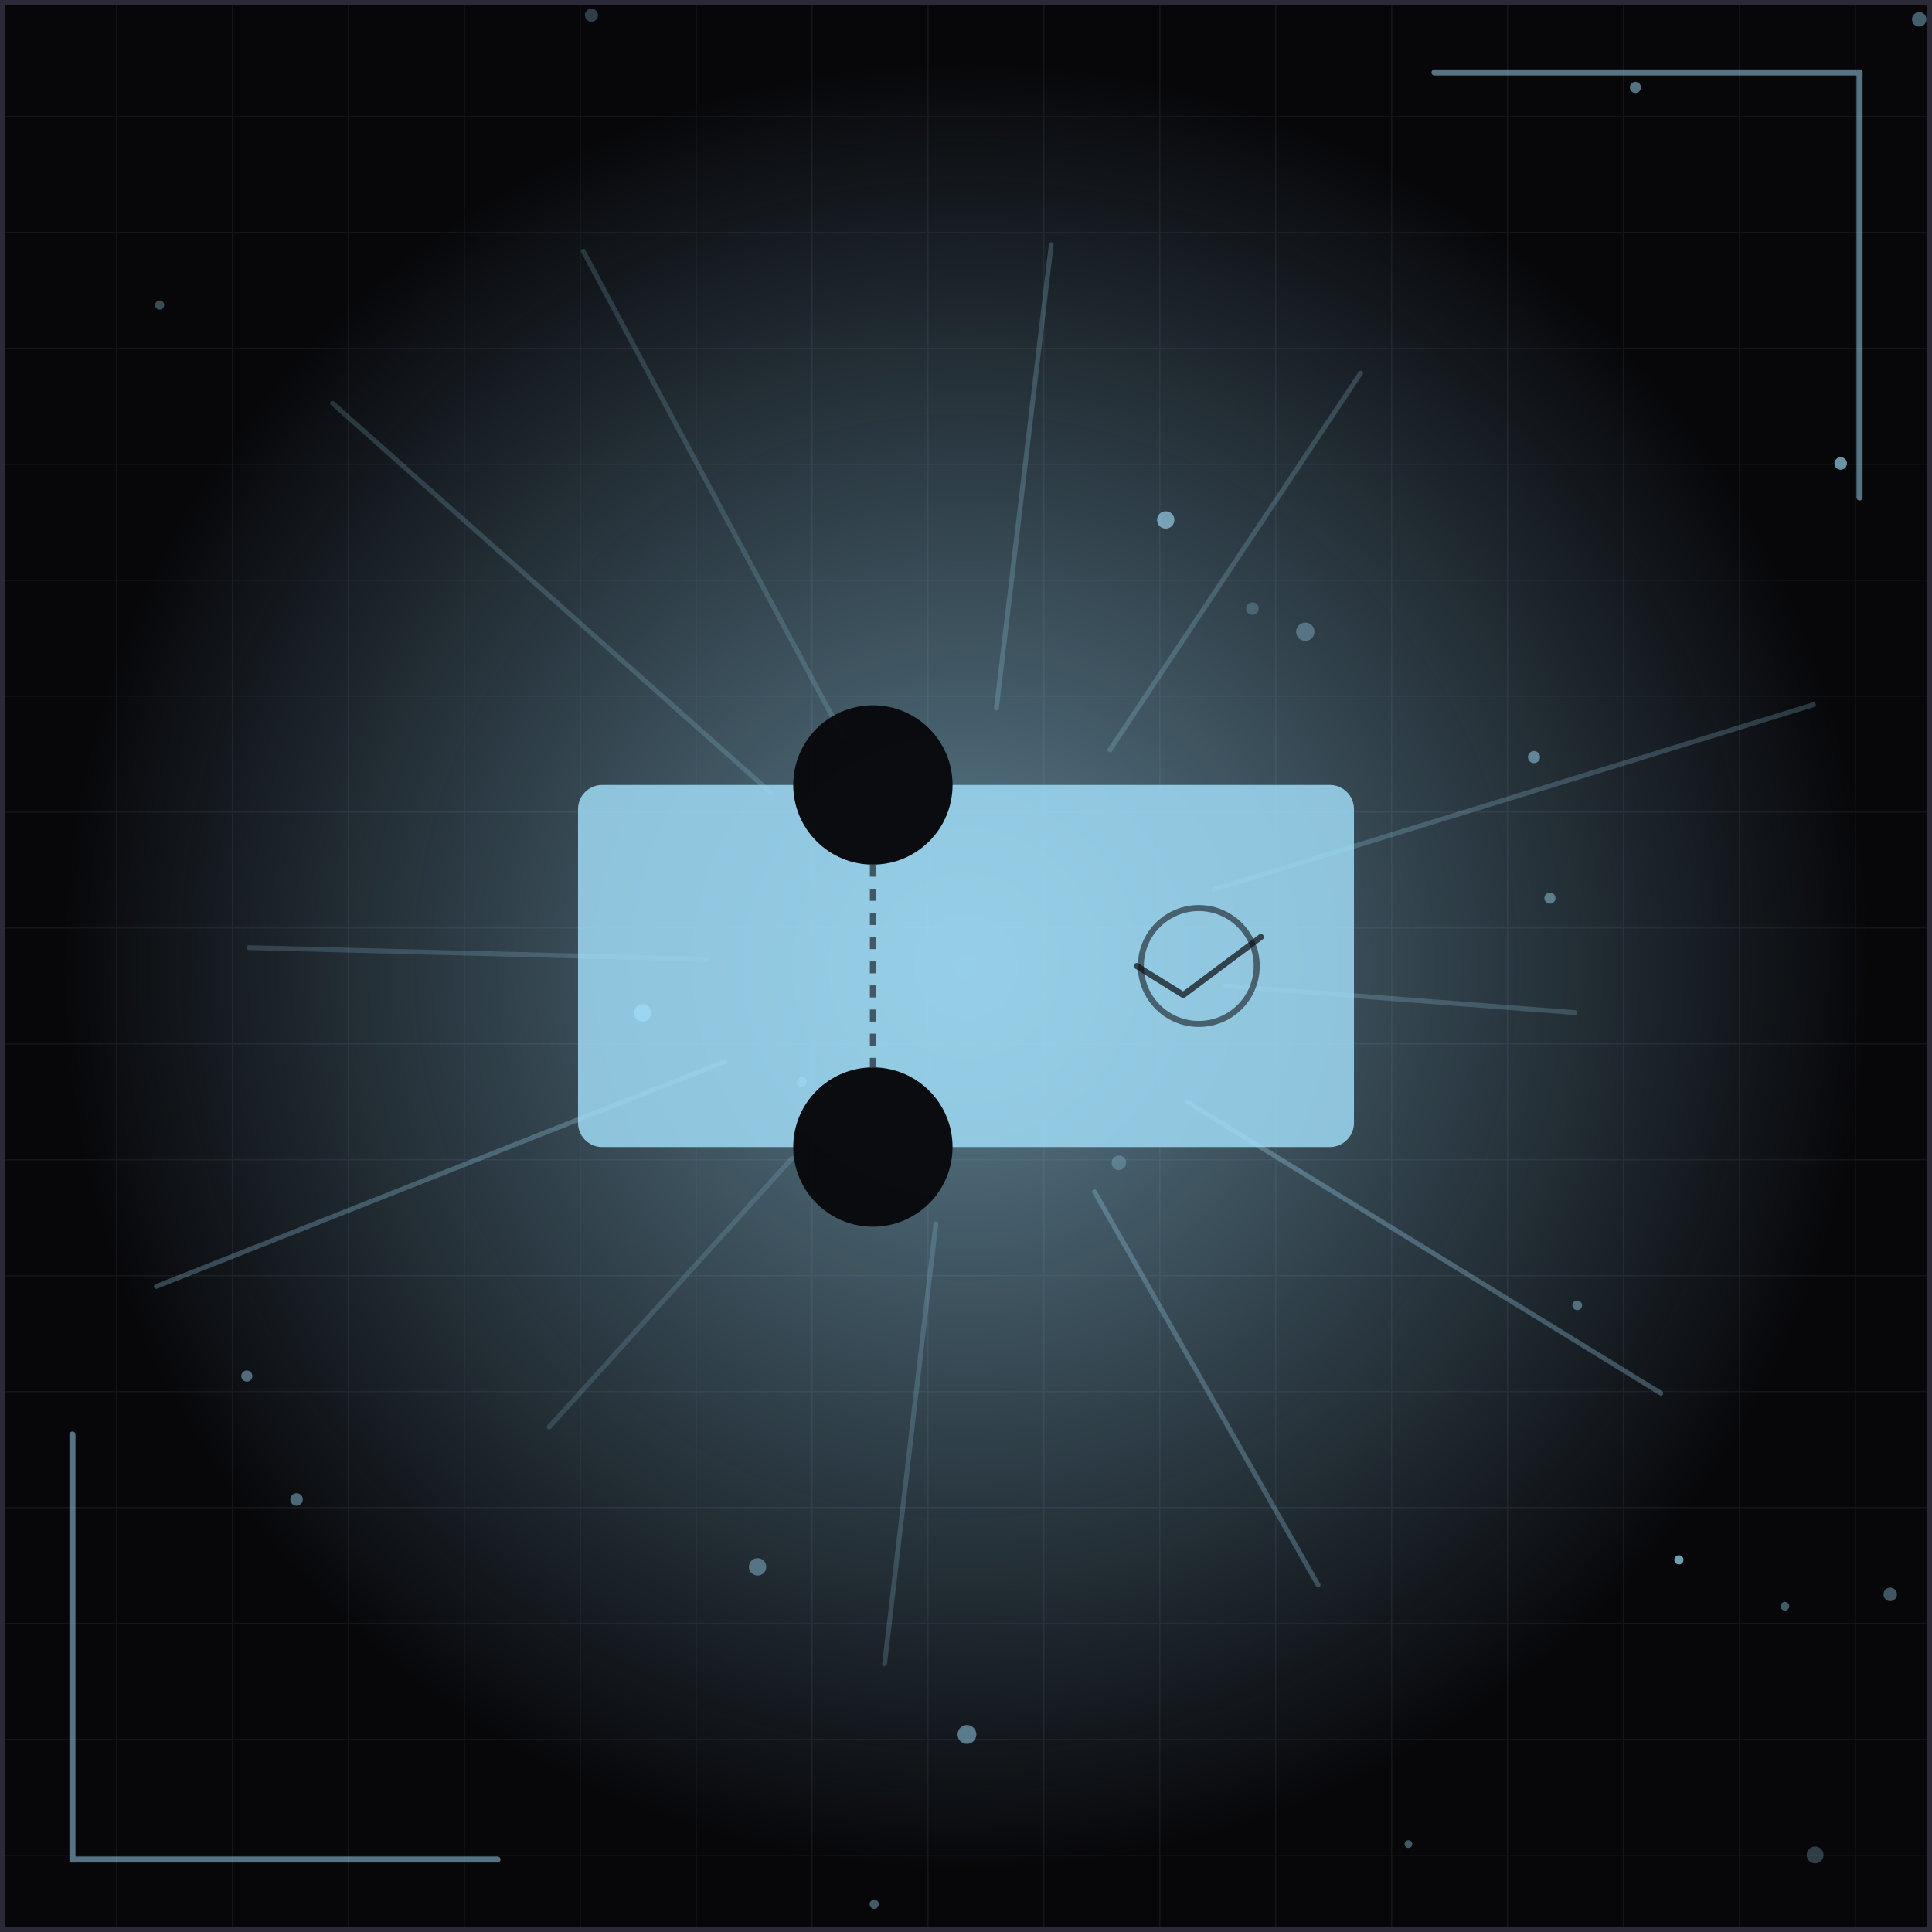
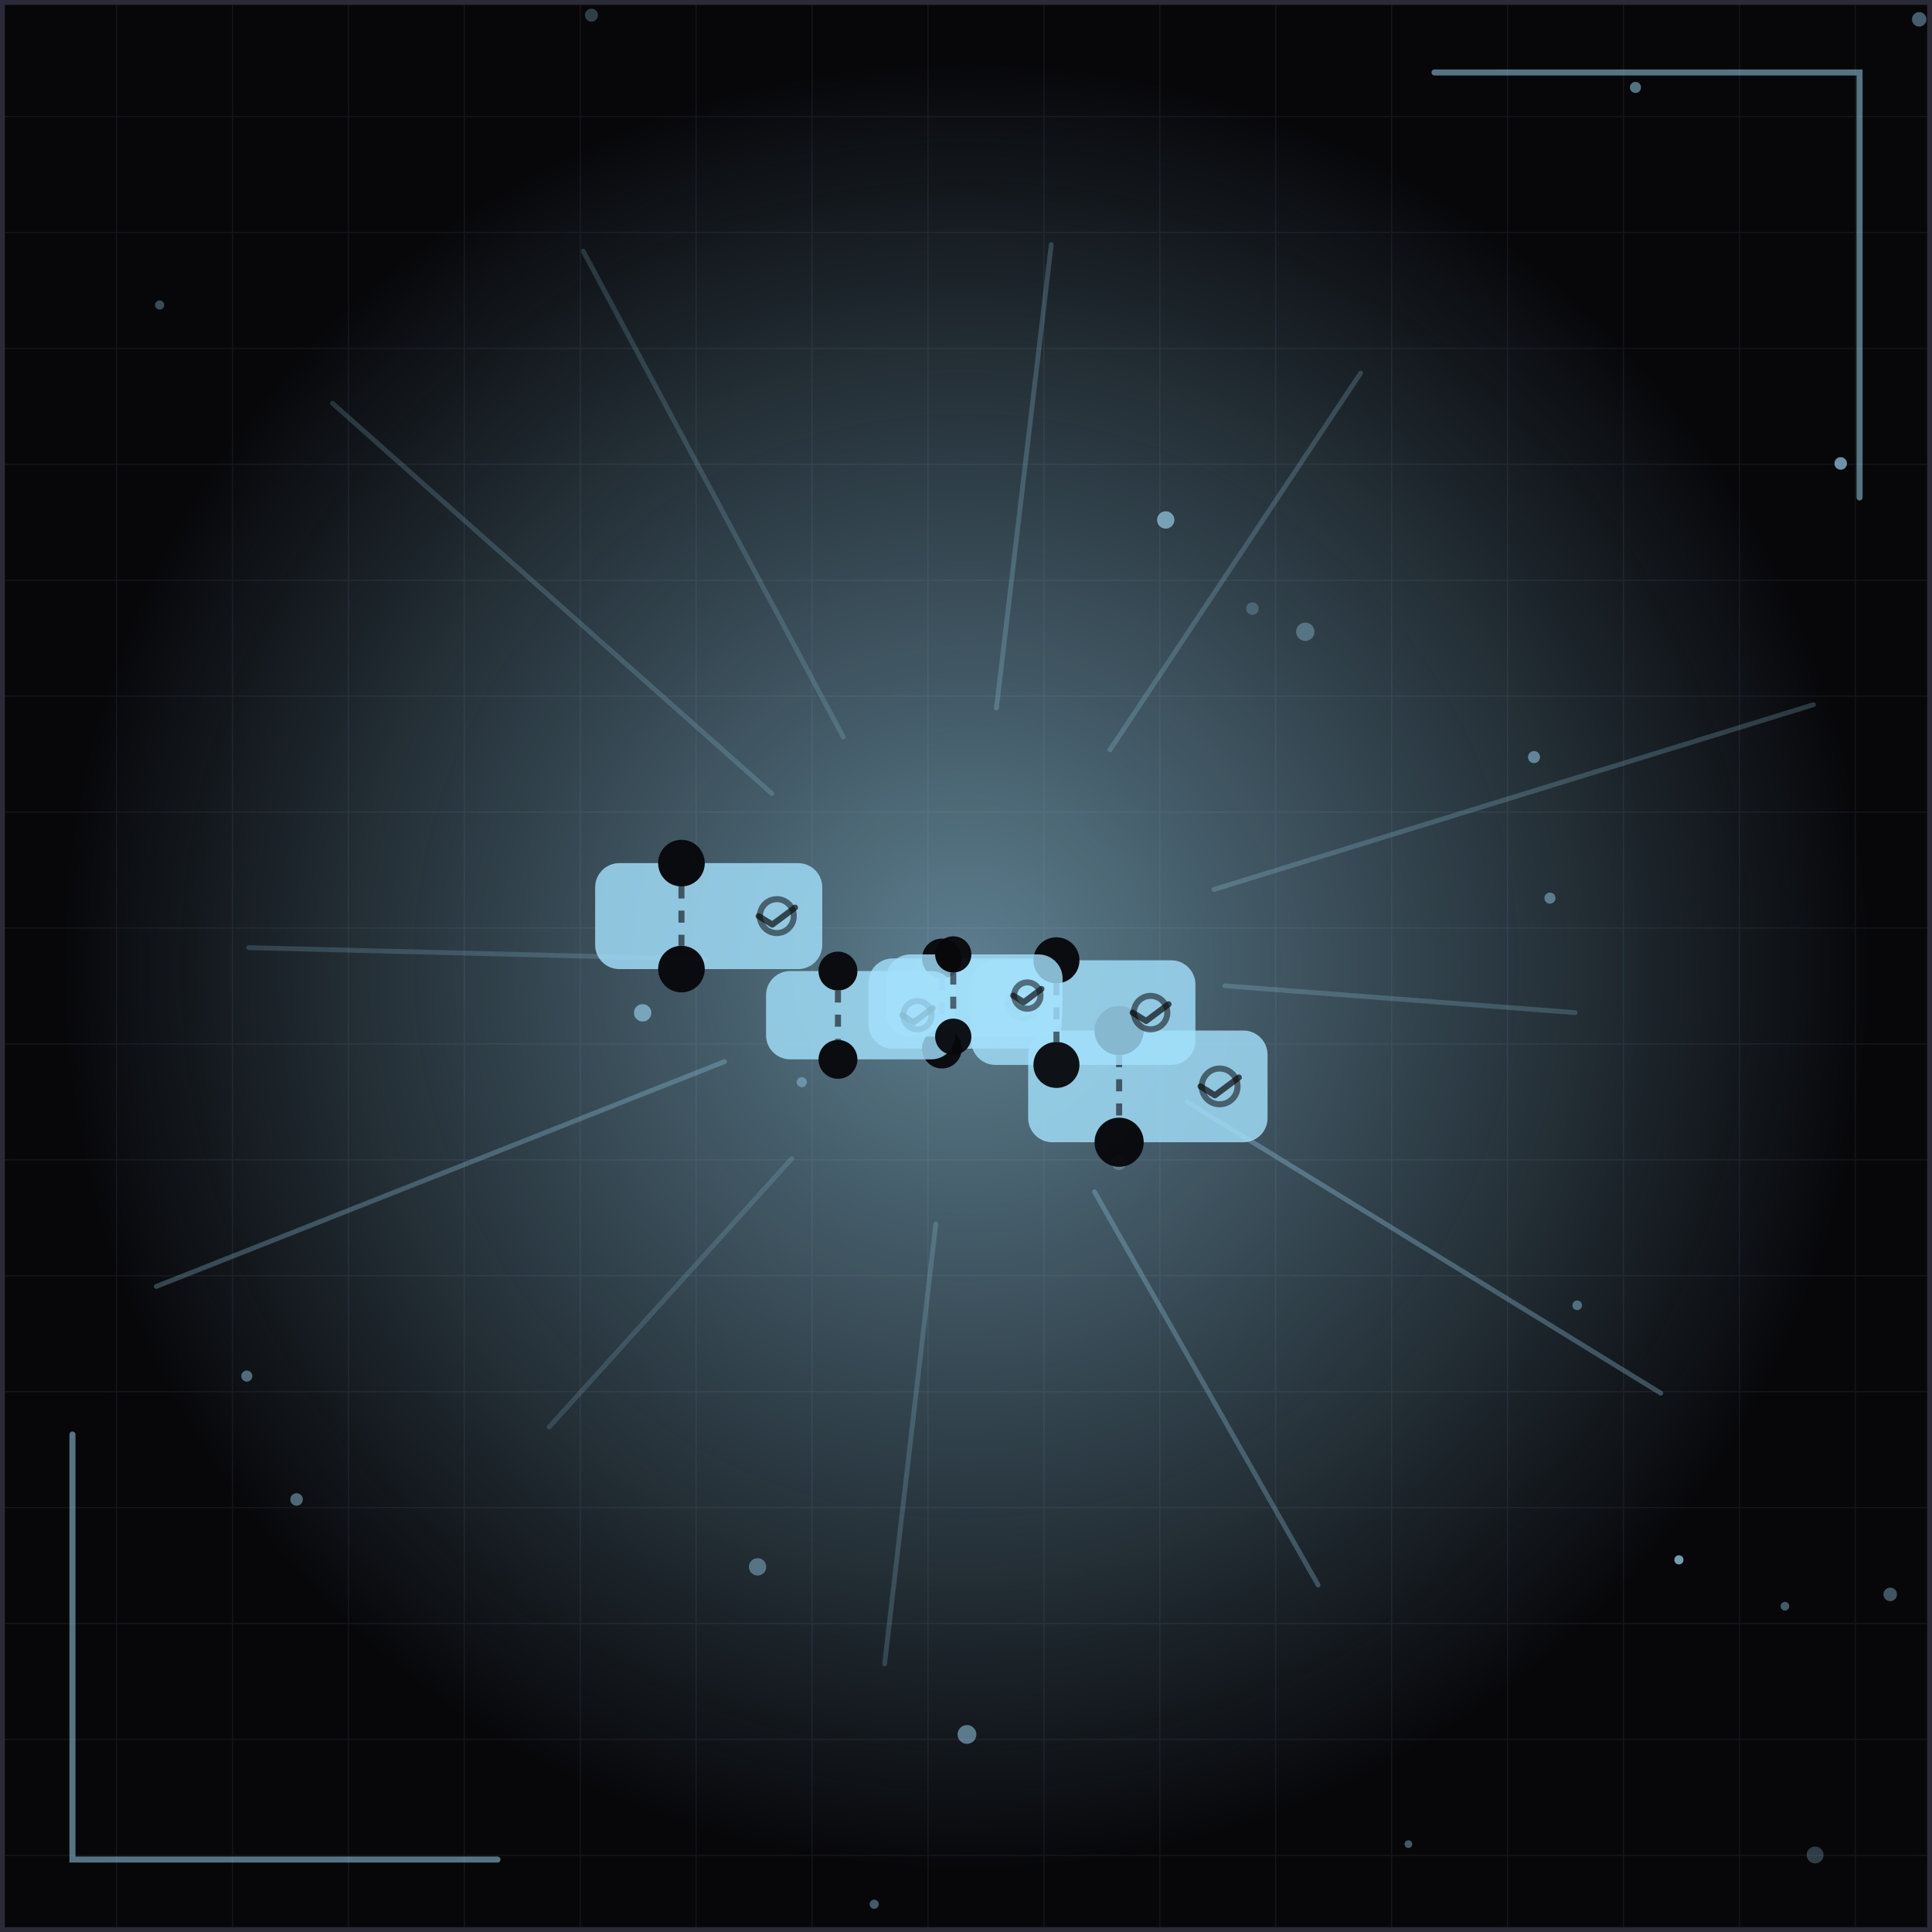
<svg xmlns="http://www.w3.org/2000/svg" width="800" height="800" viewBox="0 0 800 800">
  <rect width="800" height="800" fill="#07070a" />
  <defs>
    <pattern id="grid" width="48" height="48" patternUnits="userSpaceOnUse">
      <path d="M 48 0 L 0 0 0 48" fill="none" stroke="#2a2a38" stroke-width="1" opacity="0.35" />
    </pattern>
  </defs>
  <rect width="800" height="800" fill="url(#grid)" />
  <defs>
    <radialGradient id="glow1" cx="50%" cy="50%" r="50%">
      <stop offset="0%" stop-color="#a3e0fc" stop-opacity="0.55" />
      <stop offset="100%" stop-color="#a3e0fc" stop-opacity="0" />
    </radialGradient>
  </defs>
  <circle cx="400" cy="400" r="378" fill="url(#glow1)" />
  <g opacity="0.4" stroke="#a3e0fc" stroke-width="2" stroke-linecap="round">
    <line x1="507.2" y1="408.2" x2="652.2" y2="419.3" opacity="0.50" />
    <line x1="491.6" y1="456.3" x2="687.7" y2="576.9" opacity="0.73" />
    <line x1="453.2" y1="493.5" x2="545.8" y2="656.3" opacity="0.65" />
    <line x1="387.5" y1="506.8" x2="366.3" y2="689.0" opacity="0.48" />
    <line x1="327.9" y1="479.7" x2="227.4" y2="590.9" opacity="0.41" />
    <line x1="300.0" y1="439.6" x2="64.7" y2="532.7" opacity="0.67" />
    <line x1="292.5" y1="397.2" x2="103.0" y2="392.4" opacity="0.45" />
    <line x1="319.6" y1="328.6" x2="137.7" y2="167.0" opacity="0.46" />
    <line x1="349.2" y1="305.2" x2="241.5" y2="104.0" opacity="0.42" />
    <line x1="412.6" y1="293.2" x2="435.3" y2="101.3" opacity="0.53" />
    <line x1="459.6" y1="310.5" x2="563.4" y2="154.5" opacity="0.50" />
    <line x1="502.7" y1="368.3" x2="750.9" y2="291.8" opacity="0.54" />
  </g>
  <circle cx="244.9" cy="6.3" r="2.7" fill="#a3e0fc" opacity="0.26" />
  <circle cx="583.2" cy="763.6" r="1.6" fill="#a3e0fc" opacity="0.38" />
  <circle cx="641.8" cy="371.9" r="2.3" fill="#a3e0fc" opacity="0.43" />
  <circle cx="677.2" cy="36.2" r="2.3" fill="#a3e0fc" opacity="0.49" />
  <circle cx="739.1" cy="665.1" r="1.8" fill="#a3e0fc" opacity="0.39" />
  <circle cx="313.7" cy="648.8" r="3.6" fill="#a3e0fc" opacity="0.41" />
  <circle cx="102.2" cy="569.8" r="2.3" fill="#a3e0fc" opacity="0.44" />
  <circle cx="332.0" cy="448.1" r="2.1" fill="#a3e0fc" opacity="0.38" />
  <circle cx="400.4" cy="718.2" r="3.9" fill="#a3e0fc" opacity="0.49" />
  <circle cx="653.1" cy="540.5" r="2.0" fill="#a3e0fc" opacity="0.41" />
  <circle cx="695.2" cy="645.9" r="1.9" fill="#a3e0fc" opacity="0.69" />
  <circle cx="635.2" cy="313.5" r="2.5" fill="#a3e0fc" opacity="0.49" />
  <circle cx="463.3" cy="481.5" r="3.0" fill="#a3e0fc" opacity="0.26" />
  <circle cx="762.2" cy="191.9" r="2.6" fill="#a3e0fc" opacity="0.64" />
  <circle cx="751.6" cy="768.1" r="3.5" fill="#a3e0fc" opacity="0.25" />
  <circle cx="66.1" cy="126.3" r="1.9" fill="#a3e0fc" opacity="0.32" />
  <circle cx="266.1" cy="419.4" r="3.6" fill="#a3e0fc" opacity="0.58" />
  <circle cx="482.7" cy="215.3" r="3.6" fill="#a3e0fc" opacity="0.61" />
  <circle cx="794.7" cy="8.0" r="3.0" fill="#a3e0fc" opacity="0.40" />
  <circle cx="540.5" cy="261.6" r="3.8" fill="#a3e0fc" opacity="0.33" />
  <circle cx="362.0" cy="788.5" r="1.9" fill="#a3e0fc" opacity="0.39" />
  <circle cx="782.7" cy="660.2" r="2.8" fill="#a3e0fc" opacity="0.36" />
  <circle cx="518.6" cy="252.0" r="2.6" fill="#a3e0fc" opacity="0.23" />
  <circle cx="122.8" cy="620.9" r="2.6" fill="#a3e0fc" opacity="0.43" />
-   <g transform="translate(400 400)" opacity="0.95">
-     <rect x="-160.65" y="-74.97" width="321.3" height="149.94" rx="10" fill="#a3e0fc" opacity="0.85" />
-     <circle cx="-38.556" cy="-74.97" r="32.987" fill="#07070a" />
-     <circle cx="-38.556" cy="74.97" r="32.987" fill="#07070a" />
-     <line x1="-38.556" y1="-41.983" x2="-38.556" y2="41.983" stroke="#07070a" stroke-width="2.5" stroke-dasharray="5 5" opacity="0.6" />
-     <circle cx="96.39" cy="0" r="23.99" fill="none" stroke="#07070a" stroke-width="2.5" opacity="0.55" />
-     <path d="M 70.686 0 L 89.964 11.995 L 122.094 -11.995" fill="none" stroke="#07070a" stroke-width="2.5" stroke-linecap="round" stroke-linejoin="round" opacity="0.7" />
+   <g transform="translate(399.633 415.5491)" opacity="0.95">
+     <rect x="-40.021" y="-18.676" width="80.042" height="37.353" rx="10" fill="#a3e0fc" opacity="0.85" />
+     <circle cx="-9.605" cy="-18.676" r="8.218" fill="#07070a" />
+     <circle cx="-9.605" cy="18.676" r="8.218" fill="#07070a" />
+     <line x1="-9.605" y1="-10.459" x2="-9.605" y2="10.459" stroke="#07070a" stroke-width="2.5" stroke-dasharray="5 5" opacity="0.6" />
+     <circle cx="24.013" cy="0" r="5.976" fill="none" stroke="#07070a" stroke-width="2.5" opacity="0.55" />
+     <path d="M 17.609 0 L 22.412 2.988 L 30.416 -2.988" fill="none" stroke="#07070a" stroke-width="2.5" stroke-linecap="round" stroke-linejoin="round" opacity="0.7" />
+   </g>
+   <g transform="translate(475.3051 449.8526)" opacity="0.95">
+     <rect x="-49.566" y="-23.131" width="99.132" height="46.262" rx="10" fill="#a3e0fc" opacity="0.85" />
+     <circle cx="-11.896" cy="-23.131" r="10.178" fill="#07070a" />
+     <circle cx="-11.896" cy="23.131" r="10.178" fill="#07070a" />
+     <line x1="-11.896" y1="-12.953" x2="-11.896" y2="12.953" stroke="#07070a" stroke-width="2.5" stroke-dasharray="5 5" opacity="0.6" />
+     <circle cx="29.74" cy="0" r="7.402" fill="none" stroke="#07070a" stroke-width="2.5" opacity="0.55" />
+     <path d="M 21.809 0 L 27.757 3.701 L 37.67 -3.701" fill="none" stroke="#07070a" stroke-width="2.5" stroke-linecap="round" stroke-linejoin="round" opacity="0.7" />
+   </g>
+   <g transform="translate(448.5881 419.2997)" opacity="0.95">
+     <rect x="-46.414" y="-21.66" width="92.827" height="43.319" rx="10" fill="#a3e0fc" opacity="0.85" />
+     <circle cx="-11.139" cy="-21.66" r="9.53" fill="#07070a" />
+     <circle cx="-11.139" cy="21.66" r="9.53" fill="#07070a" />
+     <line x1="-11.139" y1="-12.129" x2="-11.139" y2="12.129" stroke="#07070a" stroke-width="2.5" stroke-dasharray="5 5" opacity="0.6" />
+     <circle cx="27.848" cy="0" r="6.931" fill="none" stroke="#07070a" stroke-width="2.5" opacity="0.55" />
+     <path d="M 20.422 0 L 25.992 3.466 L 35.274 -3.466" fill="none" stroke="#07070a" stroke-width="2.5" stroke-linecap="round" stroke-linejoin="round" opacity="0.7" />
+   </g>
+   <g transform="translate(356.3881 420.376)" opacity="0.95">
+     <rect x="-39.188" y="-18.288" width="78.376" height="36.575" rx="10" fill="#a3e0fc" opacity="0.85" />
+     <circle cx="-9.405" cy="-18.288" r="8.047" fill="#07070a" />
+     <circle cx="-9.405" cy="18.288" r="8.047" fill="#07070a" />
+     <line x1="-9.405" y1="-10.241" x2="-9.405" y2="10.241" stroke="#07070a" stroke-width="2.5" stroke-dasharray="5 5" opacity="0.6" />
+     <circle cx="23.513" cy="0" r="5.852" fill="none" stroke="#07070a" stroke-width="2.5" opacity="0.55" />
+     <path d="M 17.243 0 L 21.945 2.926 L 29.783 -2.926" fill="none" stroke="#07070a" stroke-width="2.5" stroke-linecap="round" stroke-linejoin="round" opacity="0.7" />
+   </g>
+   <g transform="translate(403.4849 412.2382)" opacity="0.95">
+     <rect x="-36.514" y="-17.04" width="73.029" height="34.08" rx="10" fill="#a3e0fc" opacity="0.85" />
+     <circle cx="-8.763" cy="-17.04" r="7.498" fill="#07070a" />
+     <circle cx="-8.763" cy="17.04" r="7.498" fill="#07070a" />
+     <line x1="-8.763" y1="-9.542" x2="-8.763" y2="9.542" stroke="#07070a" stroke-width="2.5" stroke-dasharray="5 5" opacity="0.6" />
+     <circle cx="21.909" cy="0" r="5.453" fill="none" stroke="#07070a" stroke-width="2.5" opacity="0.55" />
+     <path d="M 16.066 0 L 20.448 2.726 L 27.751 -2.726" fill="none" stroke="#07070a" stroke-width="2.5" stroke-linecap="round" stroke-linejoin="round" opacity="0.7" />
+   </g>
+   <g transform="translate(293.4572 379.3421)" opacity="0.95">
+     <rect x="-47.018" y="-21.942" width="94.036" height="43.884" rx="10" fill="#a3e0fc" opacity="0.85" />
+     <circle cx="-11.284" cy="-21.942" r="9.654" fill="#07070a" />
+     <circle cx="-11.284" cy="21.942" r="9.654" fill="#07070a" />
+     <line x1="-11.284" y1="-12.287" x2="-11.284" y2="12.287" stroke="#07070a" stroke-width="2.5" stroke-dasharray="5 5" opacity="0.6" />
+     <circle cx="28.211" cy="0" r="7.021" fill="none" stroke="#07070a" stroke-width="2.5" opacity="0.55" />
+     <path d="M 20.688 0 L 26.33 3.511 L 35.734 -3.511" fill="none" stroke="#07070a" stroke-width="2.5" stroke-linecap="round" stroke-linejoin="round" opacity="0.7" />
  </g>
  <g opacity="0.5" stroke="#a3e0fc" stroke-width="2.5" stroke-linecap="round">
    <path d="M 594 30 L 770 30 L 770 206" fill="none" />
    <path d="M 30 594 L 30 770 L 206 770" fill="none" />
  </g>
  <rect x="1" y="1" width="798" height="798" fill="none" stroke="#2a2a38" stroke-width="2" />
</svg>
